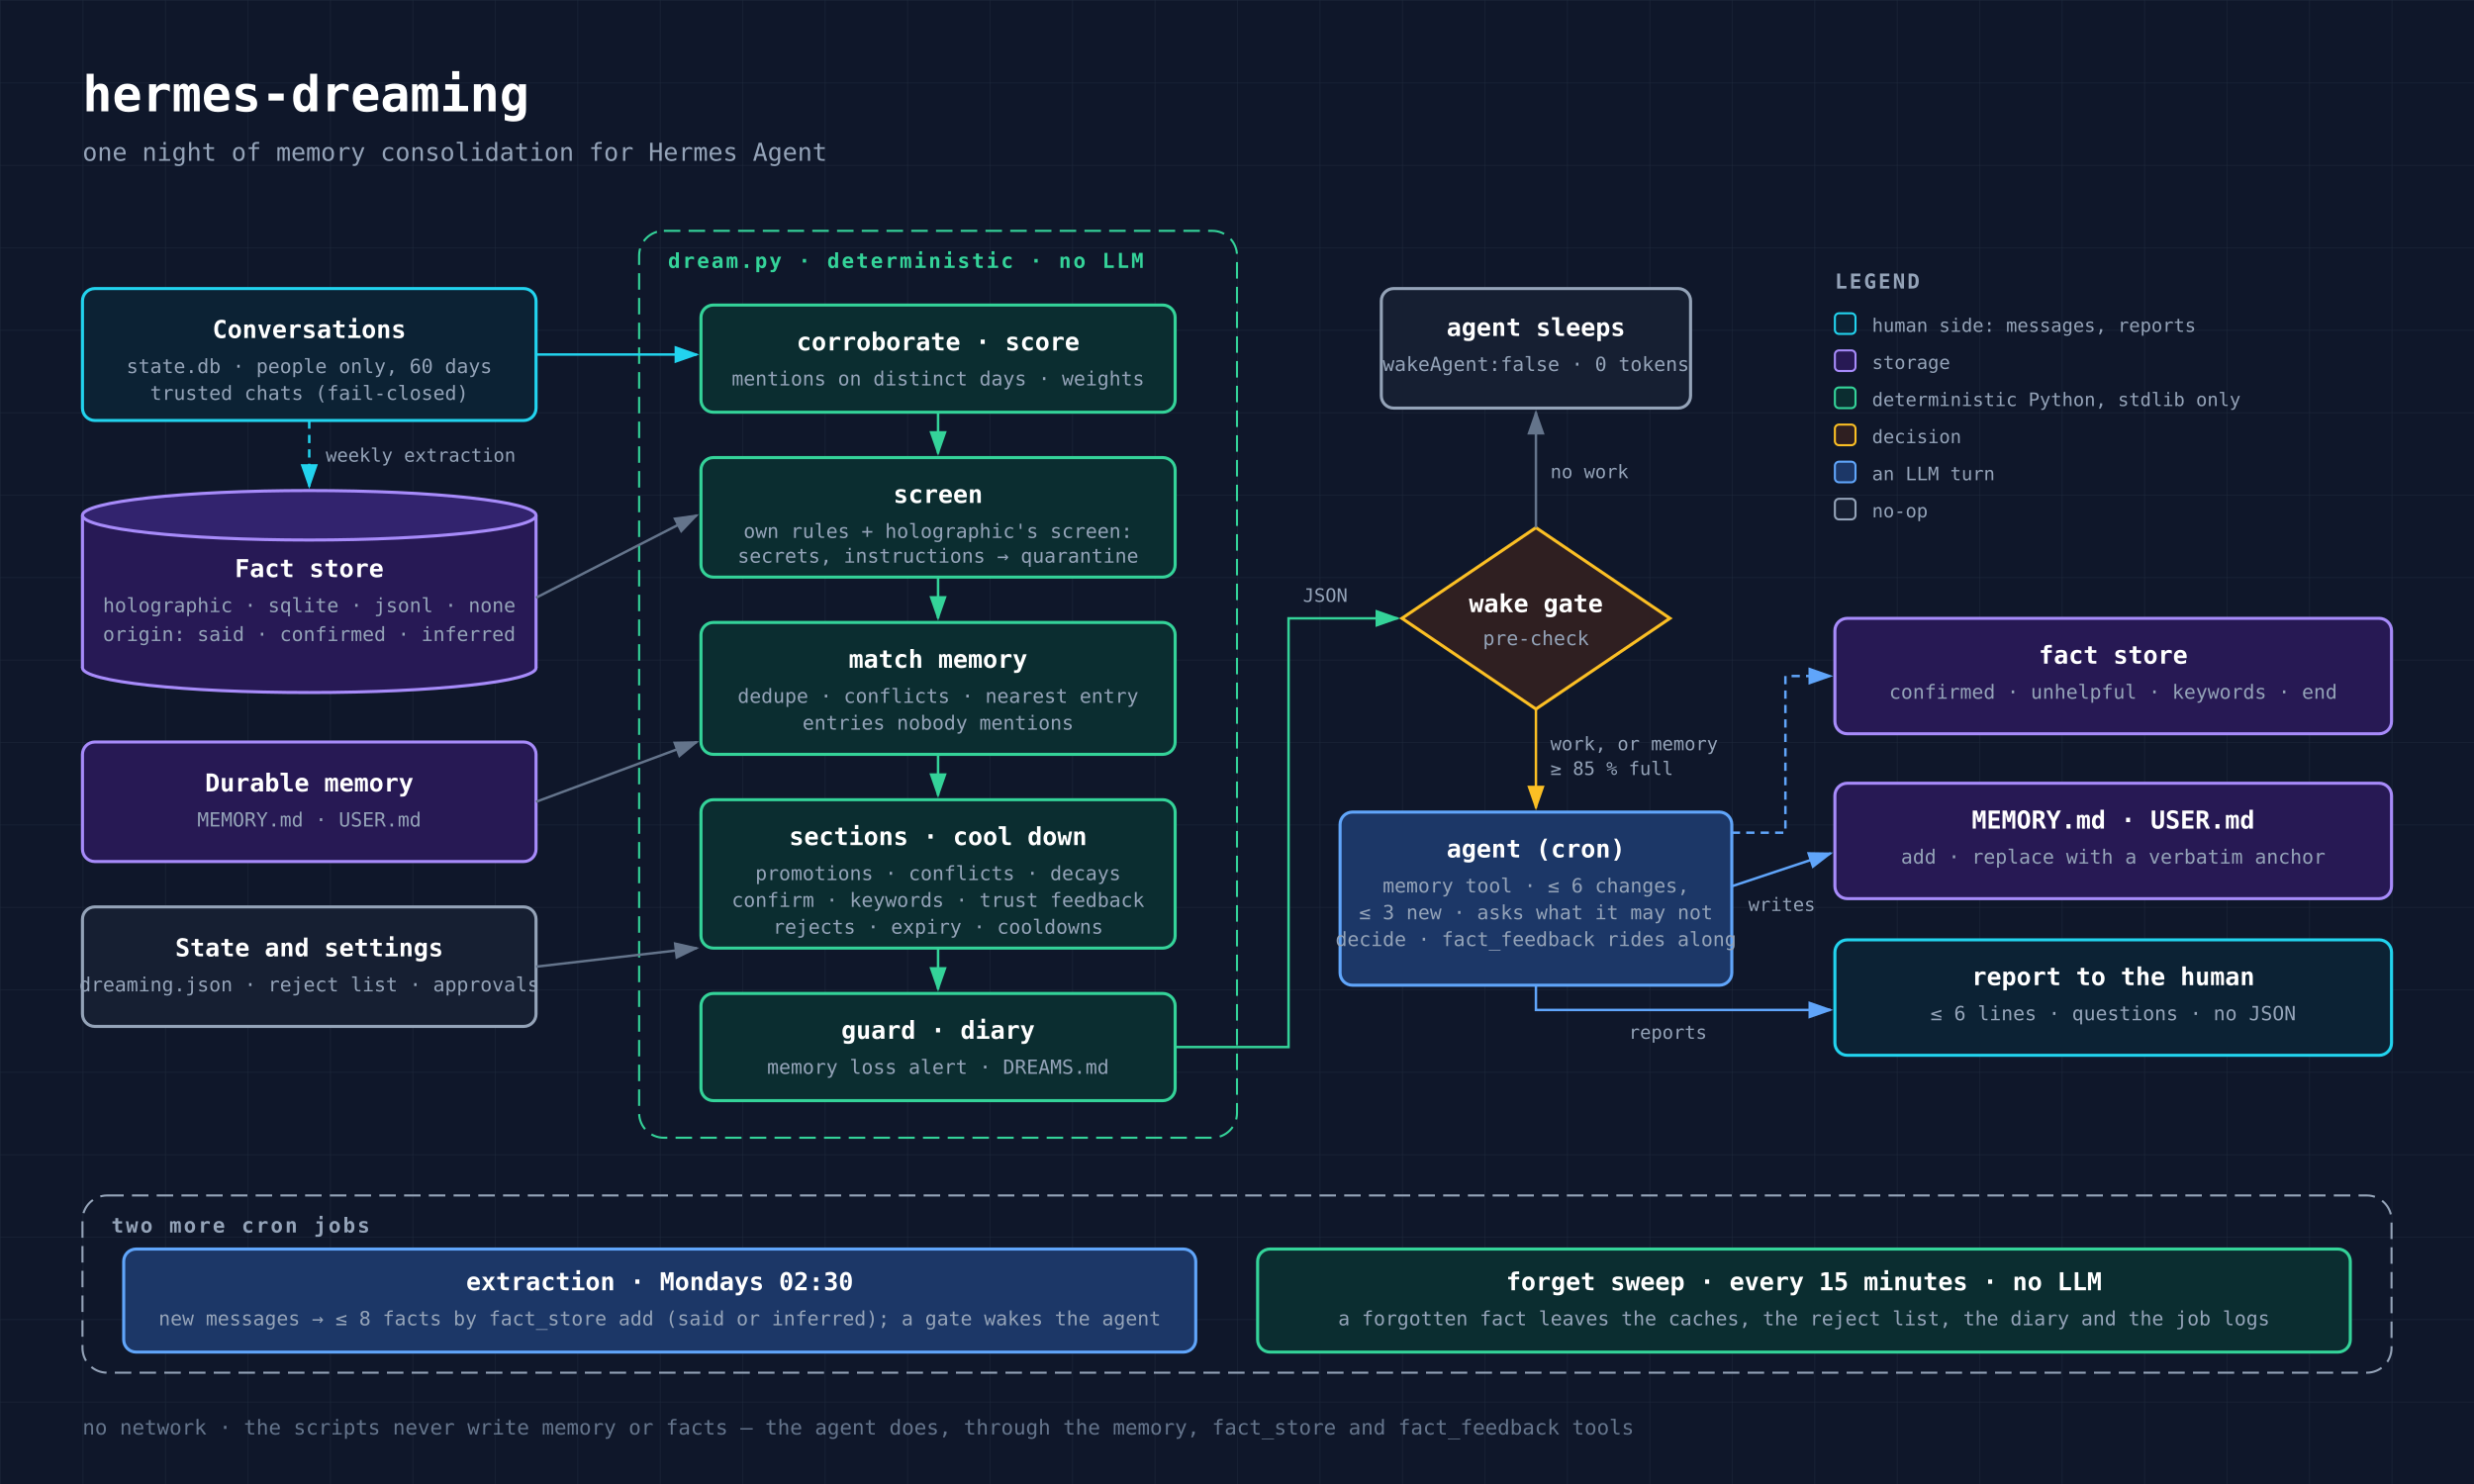
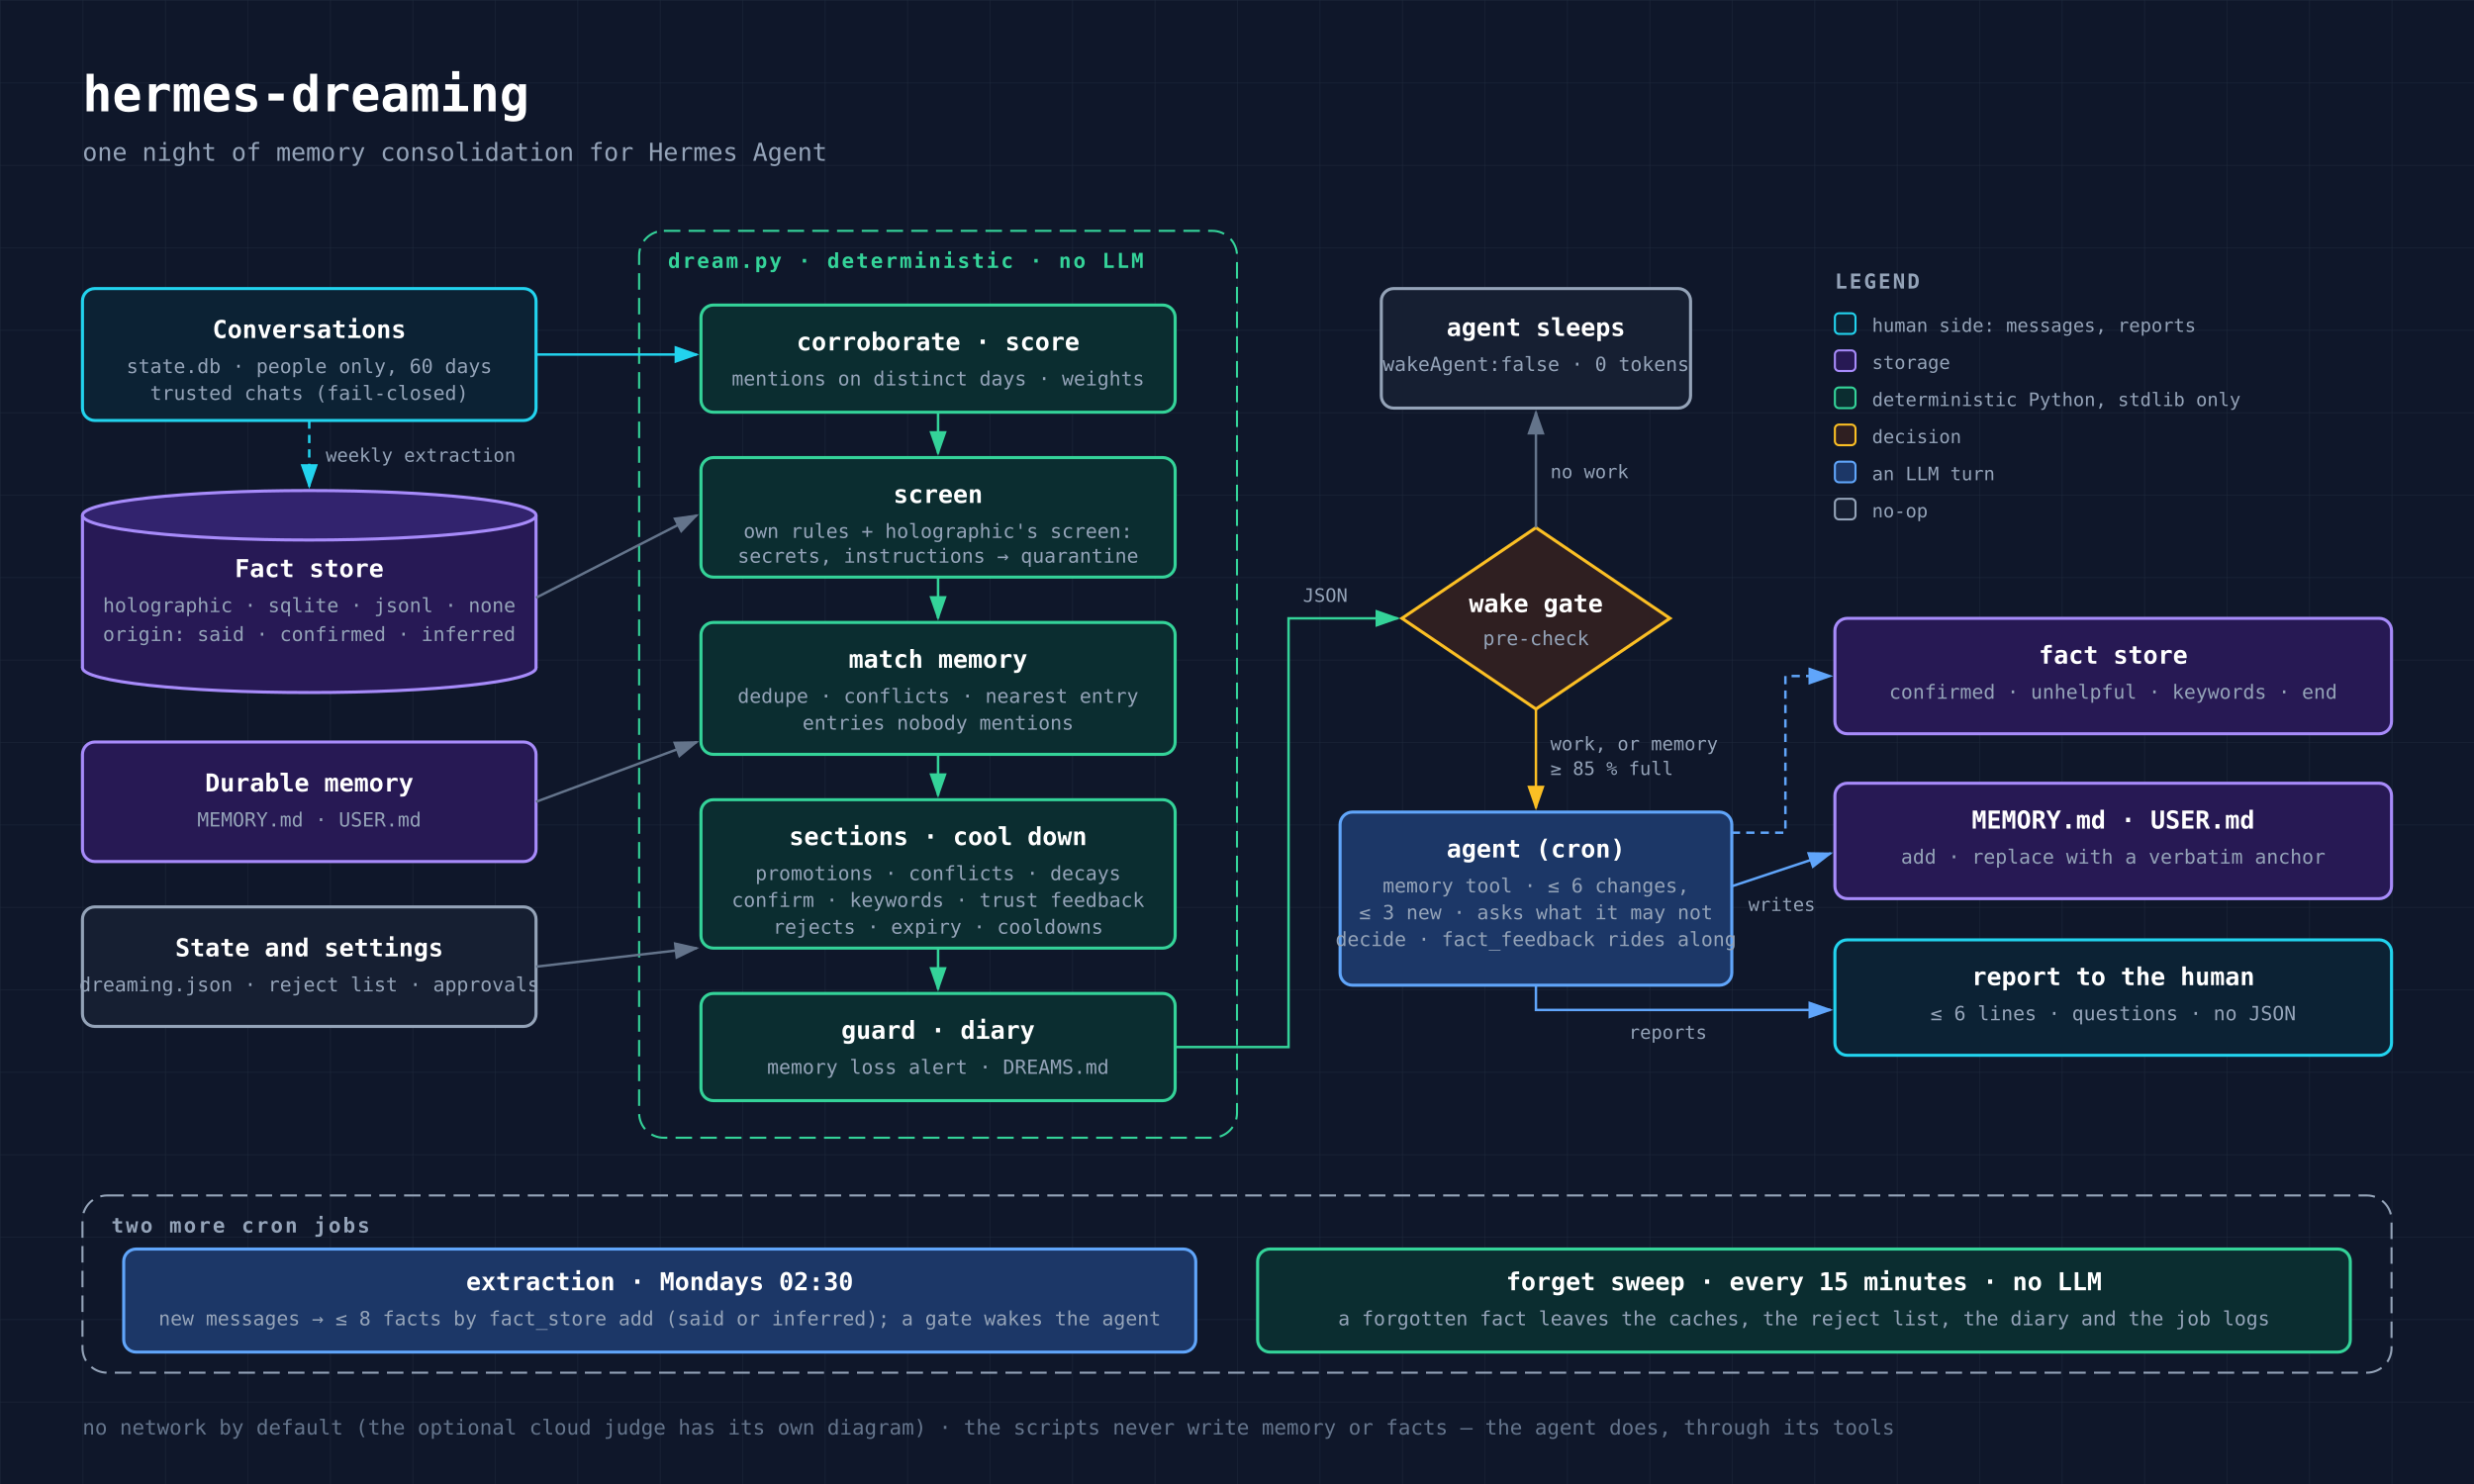
<svg xmlns="http://www.w3.org/2000/svg" viewBox="0 0 1200 720">
  <style>
    text { font-family: 'JetBrains Mono', 'Cascadia Code', 'Consolas', monospace; }
    .title { fill: #ffffff; font-size: 24px; font-weight: 700; }
    .subtitle { fill: #94a3b8; font-size: 12px; }
    .name { fill: #ffffff; font-size: 12px; font-weight: 600; }
    .sub { fill: #94a3b8; font-size: 9.5px; }
    .tiny { fill: #94a3b8; font-size: 9px; }
    .lane { font-size: 10px; font-weight: 600; letter-spacing: 1px; }
    .foot { fill: #64748b; font-size: 10px; }
  </style>
  <defs>
    <pattern id="grid" width="40" height="40" patternUnits="userSpaceOnUse">
      <path d="M 40 0 L 0 0 0 40" fill="none" stroke="#1e293b" stroke-width="0.5" />
    </pattern>
    <marker id="a-slate" markerWidth="10" markerHeight="7" refX="9" refY="3.5" orient="auto">
      <polygon points="0 0, 10 3.5, 0 7" fill="#64748b" />
    </marker>
    <marker id="a-cyan" markerWidth="10" markerHeight="7" refX="9" refY="3.5" orient="auto">
      <polygon points="0 0, 10 3.5, 0 7" fill="#22d3ee" />
    </marker>
    <marker id="a-green" markerWidth="10" markerHeight="7" refX="9" refY="3.5" orient="auto">
      <polygon points="0 0, 10 3.5, 0 7" fill="#34d399" />
    </marker>
    <marker id="a-blue" markerWidth="10" markerHeight="7" refX="9" refY="3.5" orient="auto">
      <polygon points="0 0, 10 3.5, 0 7" fill="#60a5fa" />
    </marker>
    <marker id="a-amber" markerWidth="10" markerHeight="7" refX="9" refY="3.5" orient="auto">
      <polygon points="0 0, 10 3.5, 0 7" fill="#fbbf24" />
    </marker>
  </defs>
  <rect width="100%" height="100%" fill="#0f172a" />
  <rect width="100%" height="100%" fill="url(#grid)" />
  <text x="40" y="54" class="title">hermes-dreaming</text>
  <text x="40" y="78" class="subtitle">one night of memory consolidation for Hermes Agent</text>
  <rect x="310" y="112" width="290" height="440" rx="12" fill="none" stroke="#34d399" stroke-width="1" stroke-dasharray="8,4" />
  <text x="324" y="130" class="lane" fill="#34d399">dream.py · deterministic · no LLM</text>
  <rect x="40" y="140" width="220" height="64" rx="6" fill="#0f172a" />
  <rect x="40" y="140" width="220" height="64" rx="6" fill="rgba(8,51,68,0.4)" stroke="#22d3ee" stroke-width="1.5" />
  <text x="150" y="164" class="name" text-anchor="middle">Conversations</text>
  <text x="150" y="181" class="sub" text-anchor="middle">state.db · people only, 60 days</text>
  <text x="150" y="194" class="sub" text-anchor="middle">trusted chats (fail-closed)</text>
  <g transform="translate(40, 240)">
    <rect x="0" y="10" width="220" height="74" fill="#271955" />
    <ellipse cx="110" cy="84" rx="110" ry="12" fill="#271955" stroke="#a78bfa" stroke-width="1.5" />
    <rect x="0" y="10" width="220" height="74" fill="#271955" />
    <line x1="0" y1="10" x2="0" y2="84" stroke="#a78bfa" stroke-width="1.5" />
    <line x1="220" y1="10" x2="220" y2="84" stroke="#a78bfa" stroke-width="1.5" />
    <ellipse cx="110" cy="10" rx="110" ry="12" fill="#32236e" stroke="#a78bfa" stroke-width="1.5" />
    <text x="110" y="40" class="name" text-anchor="middle">Fact store</text>
    <text x="110" y="57" class="sub" text-anchor="middle">holographic · sqlite · jsonl · none</text>
    <text x="110" y="71" class="sub" text-anchor="middle">origin: said · confirmed · inferred</text>
  </g>
  <rect x="40" y="360" width="220" height="58" rx="6" fill="#0f172a" />
  <rect x="40" y="360" width="220" height="58" rx="6" fill="rgba(76,29,149,0.4)" stroke="#a78bfa" stroke-width="1.5" />
  <text x="150" y="384" class="name" text-anchor="middle">Durable memory</text>
  <text x="150" y="401" class="sub" text-anchor="middle">MEMORY.md · USER.md</text>
  <rect x="40" y="440" width="220" height="58" rx="6" fill="#0f172a" />
  <rect x="40" y="440" width="220" height="58" rx="6" fill="rgba(30,41,59,0.5)" stroke="#94a3b8" stroke-width="1.5" />
  <text x="150" y="464" class="name" text-anchor="middle">State and settings</text>
  <text x="150" y="481" class="sub" text-anchor="middle">dreaming.json · reject list · approvals</text>
  <line x1="260" y1="172" x2="338" y2="172" stroke="#22d3ee" stroke-width="1.2" marker-end="url(#a-cyan)" />
  <line x1="260" y1="290" x2="338" y2="250" stroke="#64748b" stroke-width="1.2" marker-end="url(#a-slate)" />
  <line x1="260" y1="389" x2="338" y2="360" stroke="#64748b" stroke-width="1.2" marker-end="url(#a-slate)" />
  <line x1="260" y1="469" x2="338" y2="460" stroke="#64748b" stroke-width="1.2" marker-end="url(#a-slate)" />
  <line x1="150" y1="204" x2="150" y2="236" stroke="#22d3ee" stroke-width="1.2" stroke-dasharray="4,3" marker-end="url(#a-cyan)" />
  <text x="158" y="224" class="tiny">weekly extraction</text>
  <rect x="340" y="148" width="230" height="52" rx="6" fill="#0f172a" />
  <rect x="340" y="148" width="230" height="52" rx="6" fill="rgba(6,78,59,0.4)" stroke="#34d399" stroke-width="1.5" />
  <text x="455" y="170" class="name" text-anchor="middle">corroborate · score</text>
  <text x="455" y="187" class="sub" text-anchor="middle">mentions on distinct days · weights</text>
  <rect x="340" y="222" width="230" height="58" rx="6" fill="#0f172a" />
  <rect x="340" y="222" width="230" height="58" rx="6" fill="rgba(6,78,59,0.4)" stroke="#34d399" stroke-width="1.5" />
  <text x="455" y="244" class="name" text-anchor="middle">screen</text>
  <text x="455" y="261" class="sub" text-anchor="middle">own rules + holographic's screen:</text>
  <text x="455" y="273" class="sub" text-anchor="middle">secrets, instructions → quarantine</text>
  <rect x="340" y="302" width="230" height="64" rx="6" fill="#0f172a" />
  <rect x="340" y="302" width="230" height="64" rx="6" fill="rgba(6,78,59,0.4)" stroke="#34d399" stroke-width="1.5" />
  <text x="455" y="324" class="name" text-anchor="middle">match memory</text>
  <text x="455" y="341" class="sub" text-anchor="middle">dedupe · conflicts · nearest entry</text>
  <text x="455" y="354" class="sub" text-anchor="middle">entries nobody mentions</text>
  <rect x="340" y="388" width="230" height="72" rx="6" fill="#0f172a" />
  <rect x="340" y="388" width="230" height="72" rx="6" fill="rgba(6,78,59,0.4)" stroke="#34d399" stroke-width="1.5" />
  <text x="455" y="410" class="name" text-anchor="middle">sections · cool down</text>
  <text x="455" y="427" class="sub" text-anchor="middle">promotions · conflicts · decays</text>
  <text x="455" y="440" class="sub" text-anchor="middle">confirm · keywords · trust feedback</text>
  <text x="455" y="453" class="sub" text-anchor="middle">rejects · expiry · cooldowns</text>
  <rect x="340" y="482" width="230" height="52" rx="6" fill="#0f172a" />
  <rect x="340" y="482" width="230" height="52" rx="6" fill="rgba(6,78,59,0.4)" stroke="#34d399" stroke-width="1.5" />
  <text x="455" y="504" class="name" text-anchor="middle">guard · diary</text>
  <text x="455" y="521" class="sub" text-anchor="middle">memory loss alert · DREAMS.md</text>
  <line x1="455" y1="200" x2="455" y2="220" stroke="#34d399" stroke-width="1.2" marker-end="url(#a-green)" />
  <line x1="455" y1="280" x2="455" y2="300" stroke="#34d399" stroke-width="1.2" marker-end="url(#a-green)" />
  <line x1="455" y1="366" x2="455" y2="386" stroke="#34d399" stroke-width="1.2" marker-end="url(#a-green)" />
  <line x1="455" y1="460" x2="455" y2="480" stroke="#34d399" stroke-width="1.2" marker-end="url(#a-green)" />
  <polyline points="570,508 625,508 625,300 678,300" fill="none" stroke="#34d399" stroke-width="1.2" marker-end="url(#a-green)" />
  <text x="632" y="292" class="tiny">JSON</text>
  <g transform="translate(745, 300)">
    <polygon points="0,-44 65,0 0,44 -65,0" fill="#0f172a" />
    <polygon points="0,-44 65,0 0,44 -65,0" fill="rgba(120,53,15,0.3)" stroke="#fbbf24" stroke-width="1.5" />
    <text y="-3" class="name" text-anchor="middle">wake gate</text>
    <text y="13" class="sub" text-anchor="middle">pre-check</text>
  </g>
  <rect x="670" y="140" width="150" height="58" rx="6" fill="#0f172a" />
  <rect x="670" y="140" width="150" height="58" rx="6" fill="rgba(30,41,59,0.5)" stroke="#94a3b8" stroke-width="1.5" />
  <text x="745" y="163" class="name" text-anchor="middle">agent sleeps</text>
  <text x="745" y="180" class="sub" text-anchor="middle">wakeAgent:false · 0 tokens</text>
  <line x1="745" y1="256" x2="745" y2="200" stroke="#64748b" stroke-width="1.2" marker-end="url(#a-slate)" />
  <text x="752" y="232" class="tiny">no work</text>
  <line x1="745" y1="344" x2="745" y2="392" stroke="#fbbf24" stroke-width="1.2" marker-end="url(#a-amber)" />
  <text x="752" y="364" class="tiny">work, or memory</text>
  <text x="752" y="376" class="tiny">≥ 85 % full</text>
  <rect x="650" y="394" width="190" height="84" rx="6" fill="#0f172a" />
  <rect x="650" y="394" width="190" height="84" rx="6" fill="rgba(59,130,246,0.3)" stroke="#60a5fa" stroke-width="1.5" />
  <text x="745" y="416" class="name" text-anchor="middle">agent (cron)</text>
  <text x="745" y="433" class="sub" text-anchor="middle">memory tool · ≤ 6 changes,</text>
  <text x="745" y="446" class="sub" text-anchor="middle">≤ 3 new · asks what it may not</text>
  <text x="745" y="459" class="sub" text-anchor="middle">decide · fact_feedback rides along</text>
  <rect x="890" y="300" width="270" height="56" rx="6" fill="#0f172a" />
  <rect x="890" y="300" width="270" height="56" rx="6" fill="rgba(76,29,149,0.4)" stroke="#a78bfa" stroke-width="1.5" />
  <text x="1025" y="322" class="name" text-anchor="middle">fact store</text>
  <text x="1025" y="339" class="sub" text-anchor="middle">confirmed · unhelpful · keywords · end</text>
  <polyline points="840,404 866,404 866,328 888,328" fill="none" stroke="#60a5fa" stroke-width="1.2" stroke-dasharray="4,3" marker-end="url(#a-blue)" />
  <rect x="890" y="380" width="270" height="56" rx="6" fill="#0f172a" />
  <rect x="890" y="380" width="270" height="56" rx="6" fill="rgba(76,29,149,0.4)" stroke="#a78bfa" stroke-width="1.5" />
  <text x="1025" y="402" class="name" text-anchor="middle">MEMORY.md · USER.md</text>
  <text x="1025" y="419" class="sub" text-anchor="middle">add · replace with a verbatim anchor</text>
  <line x1="840" y1="430" x2="888" y2="414" stroke="#60a5fa" stroke-width="1.2" marker-end="url(#a-blue)" />
  <text x="848" y="442" class="tiny">writes</text>
  <rect x="890" y="456" width="270" height="56" rx="6" fill="#0f172a" />
  <rect x="890" y="456" width="270" height="56" rx="6" fill="rgba(8,51,68,0.4)" stroke="#22d3ee" stroke-width="1.5" />
  <text x="1025" y="478" class="name" text-anchor="middle">report to the human</text>
  <text x="1025" y="495" class="sub" text-anchor="middle">≤ 6 lines · questions · no JSON</text>
  <polyline points="745,478 745,490 888,490" fill="none" stroke="#60a5fa" stroke-width="1.2" marker-end="url(#a-blue)" />
  <text x="790" y="504" class="tiny">reports</text>
  <rect x="40" y="580" width="1120" height="86" rx="12" fill="none" stroke="#94a3b8" stroke-width="1" stroke-dasharray="8,4" />
  <text x="54" y="598" class="lane" fill="#94a3b8">two more cron jobs</text>
  <rect x="60" y="606" width="520" height="50" rx="6" fill="#0f172a" />
  <rect x="60" y="606" width="520" height="50" rx="6" fill="rgba(59,130,246,0.3)" stroke="#60a5fa" stroke-width="1.5" />
  <text x="320" y="626" class="name" text-anchor="middle">extraction · Mondays 02:30</text>
  <text x="320" y="643" class="sub" text-anchor="middle">new messages → ≤ 8 facts by fact_store add (said or inferred); a gate wakes the agent</text>
  <rect x="610" y="606" width="530" height="50" rx="6" fill="#0f172a" />
  <rect x="610" y="606" width="530" height="50" rx="6" fill="rgba(6,78,59,0.4)" stroke="#34d399" stroke-width="1.5" />
  <text x="875" y="626" class="name" text-anchor="middle">forget sweep · every 15 minutes · no LLM</text>
  <text x="875" y="643" class="sub" text-anchor="middle">a forgotten fact leaves the caches, the reject list, the diary and the job logs</text>
  <text x="890" y="140" class="lane" fill="#94a3b8">LEGEND</text>
  <rect x="890" y="152" width="10" height="10" rx="2" fill="rgba(8,51,68,0.4)" stroke="#22d3ee" />
  <text x="908" y="161" class="tiny">human side: messages, reports</text>
  <rect x="890" y="170" width="10" height="10" rx="2" fill="rgba(76,29,149,0.4)" stroke="#a78bfa" />
  <text x="908" y="179" class="tiny">storage</text>
  <rect x="890" y="188" width="10" height="10" rx="2" fill="rgba(6,78,59,0.4)" stroke="#34d399" />
  <text x="908" y="197" class="tiny">deterministic Python, stdlib only</text>
  <rect x="890" y="206" width="10" height="10" rx="2" fill="rgba(120,53,15,0.3)" stroke="#fbbf24" />
  <text x="908" y="215" class="tiny">decision</text>
  <rect x="890" y="224" width="10" height="10" rx="2" fill="rgba(59,130,246,0.3)" stroke="#60a5fa" />
  <text x="908" y="233" class="tiny">an LLM turn</text>
  <rect x="890" y="242" width="10" height="10" rx="2" fill="rgba(30,41,59,0.5)" stroke="#94a3b8" />
  <text x="908" y="251" class="tiny">no-op</text>
-   <text x="40" y="696" class="foot">no network · the scripts never write memory or facts — the agent does, through the memory, fact_store and fact_feedback tools</text>
+   <text x="40" y="696" class="foot">no network by default (the optional cloud judge has its own diagram) · the scripts never write memory or facts — the agent does, through its tools</text>
</svg>
